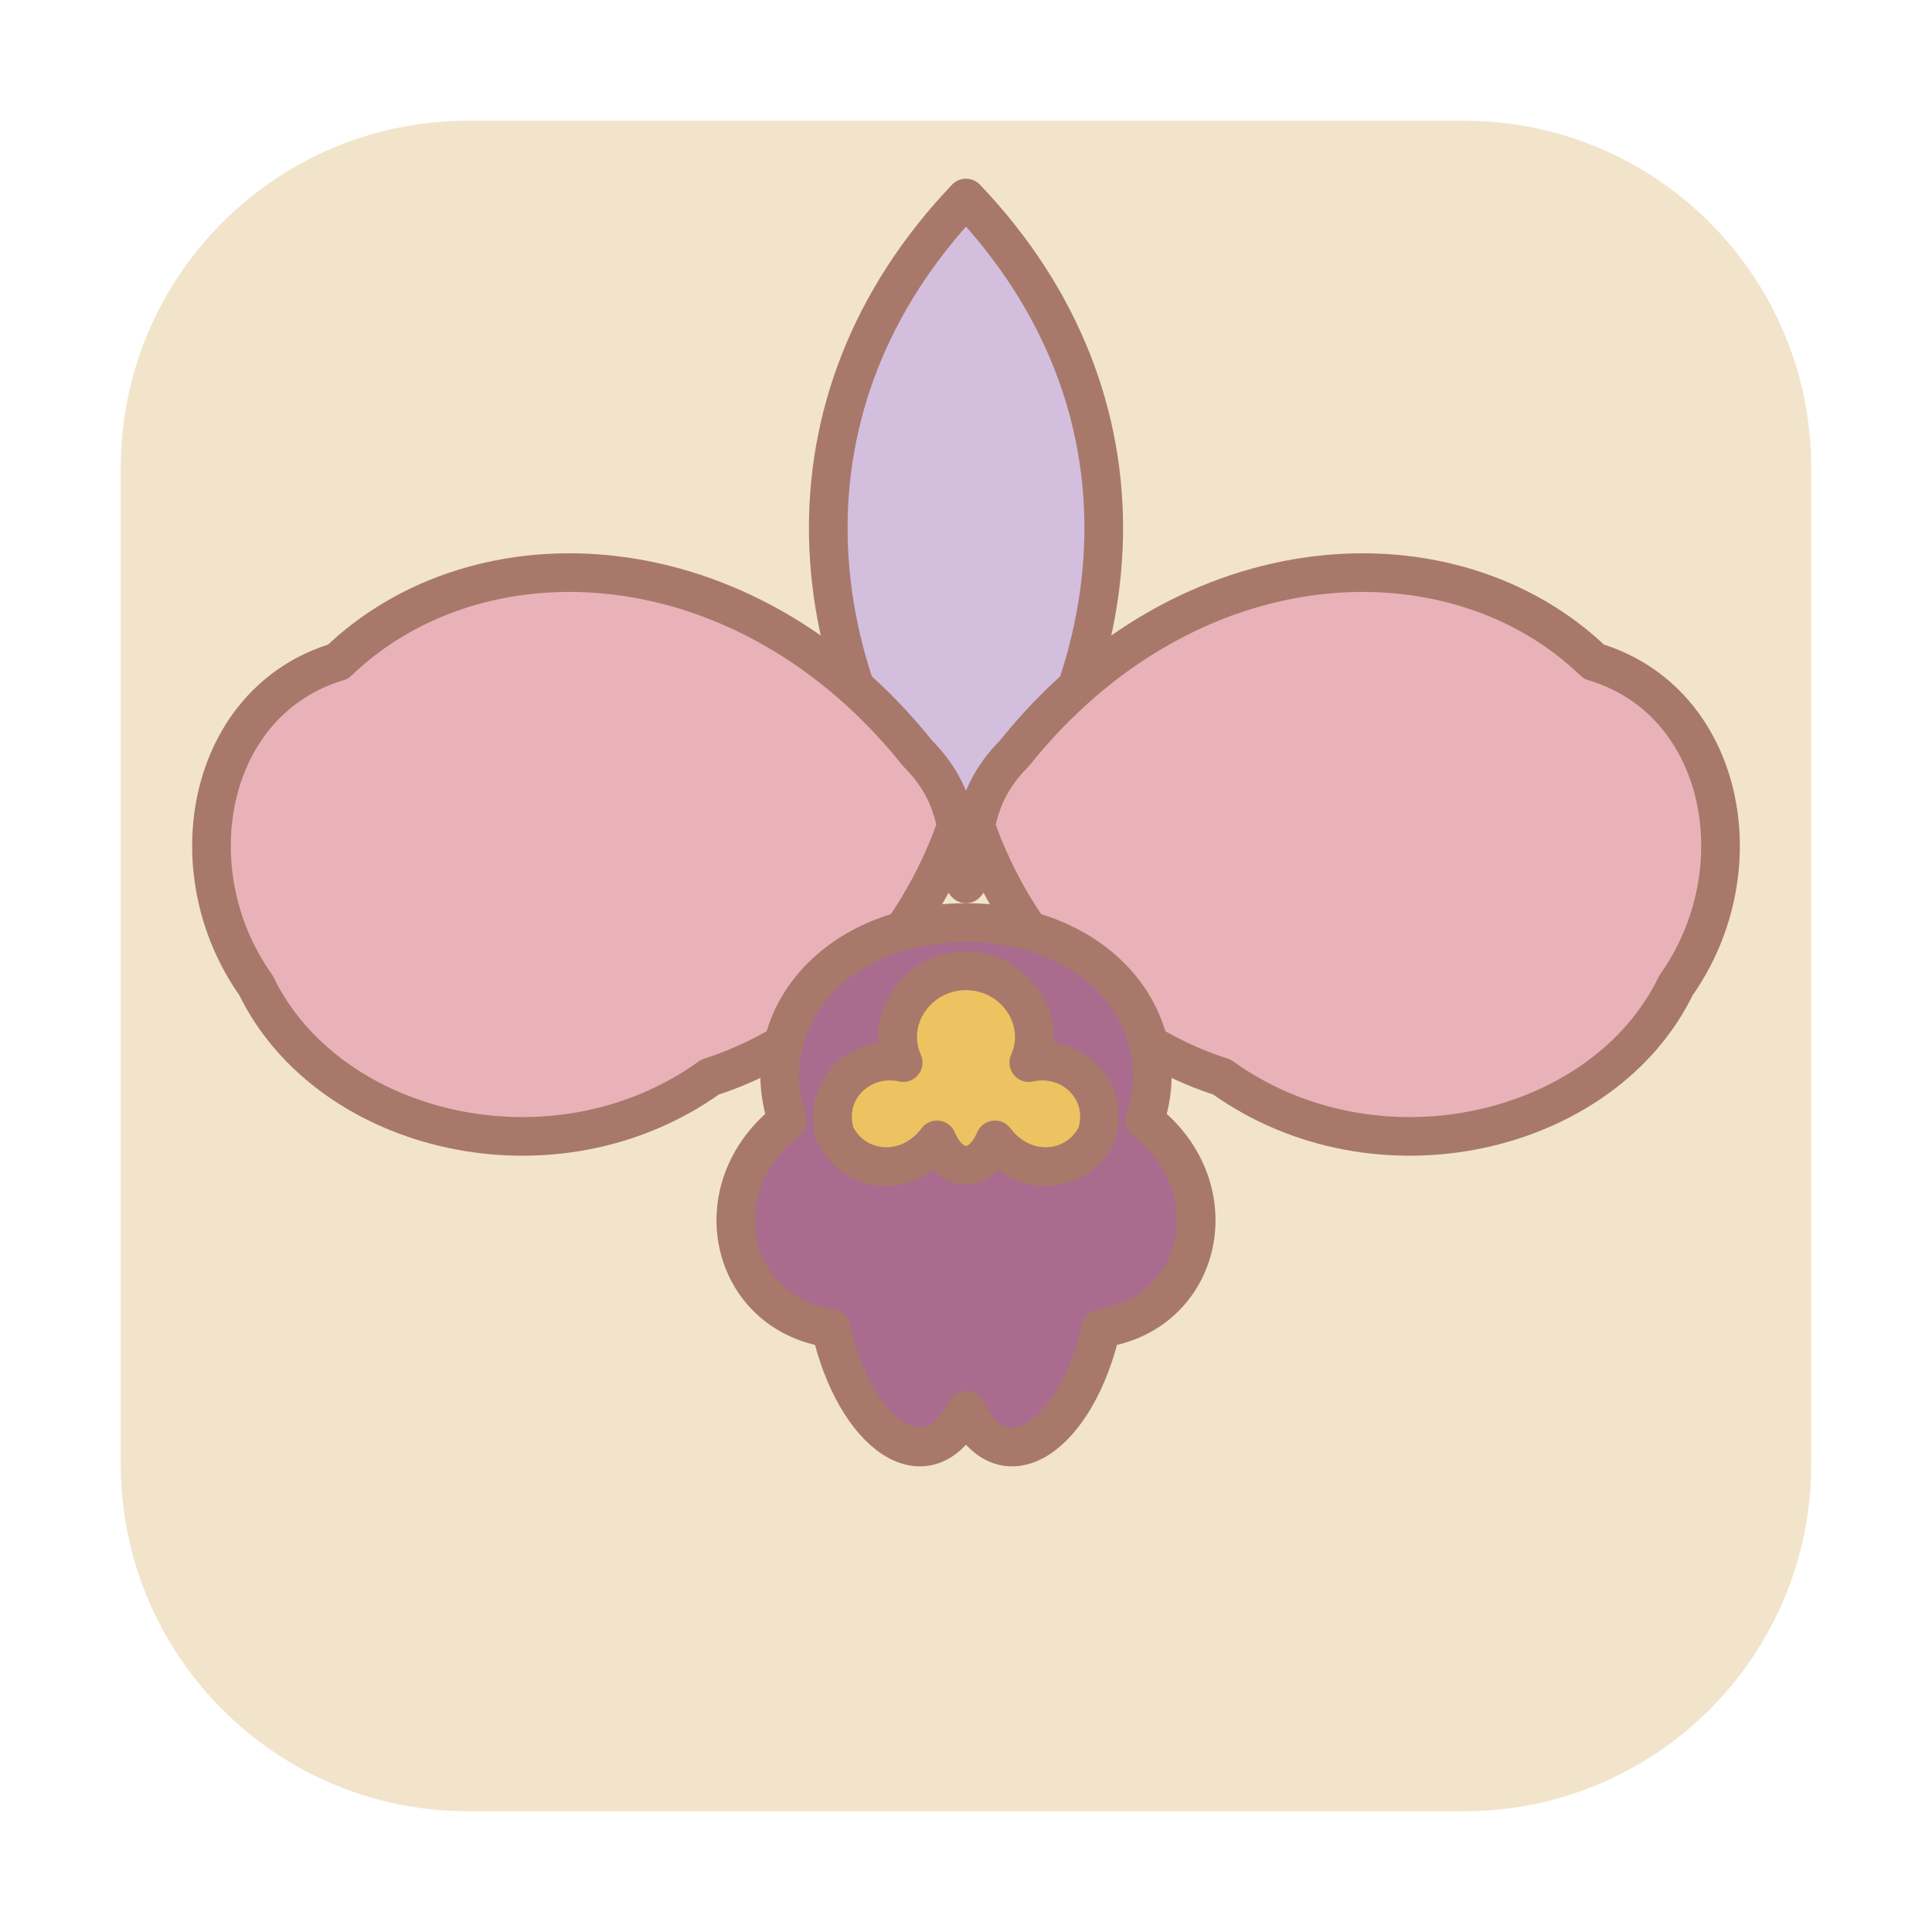
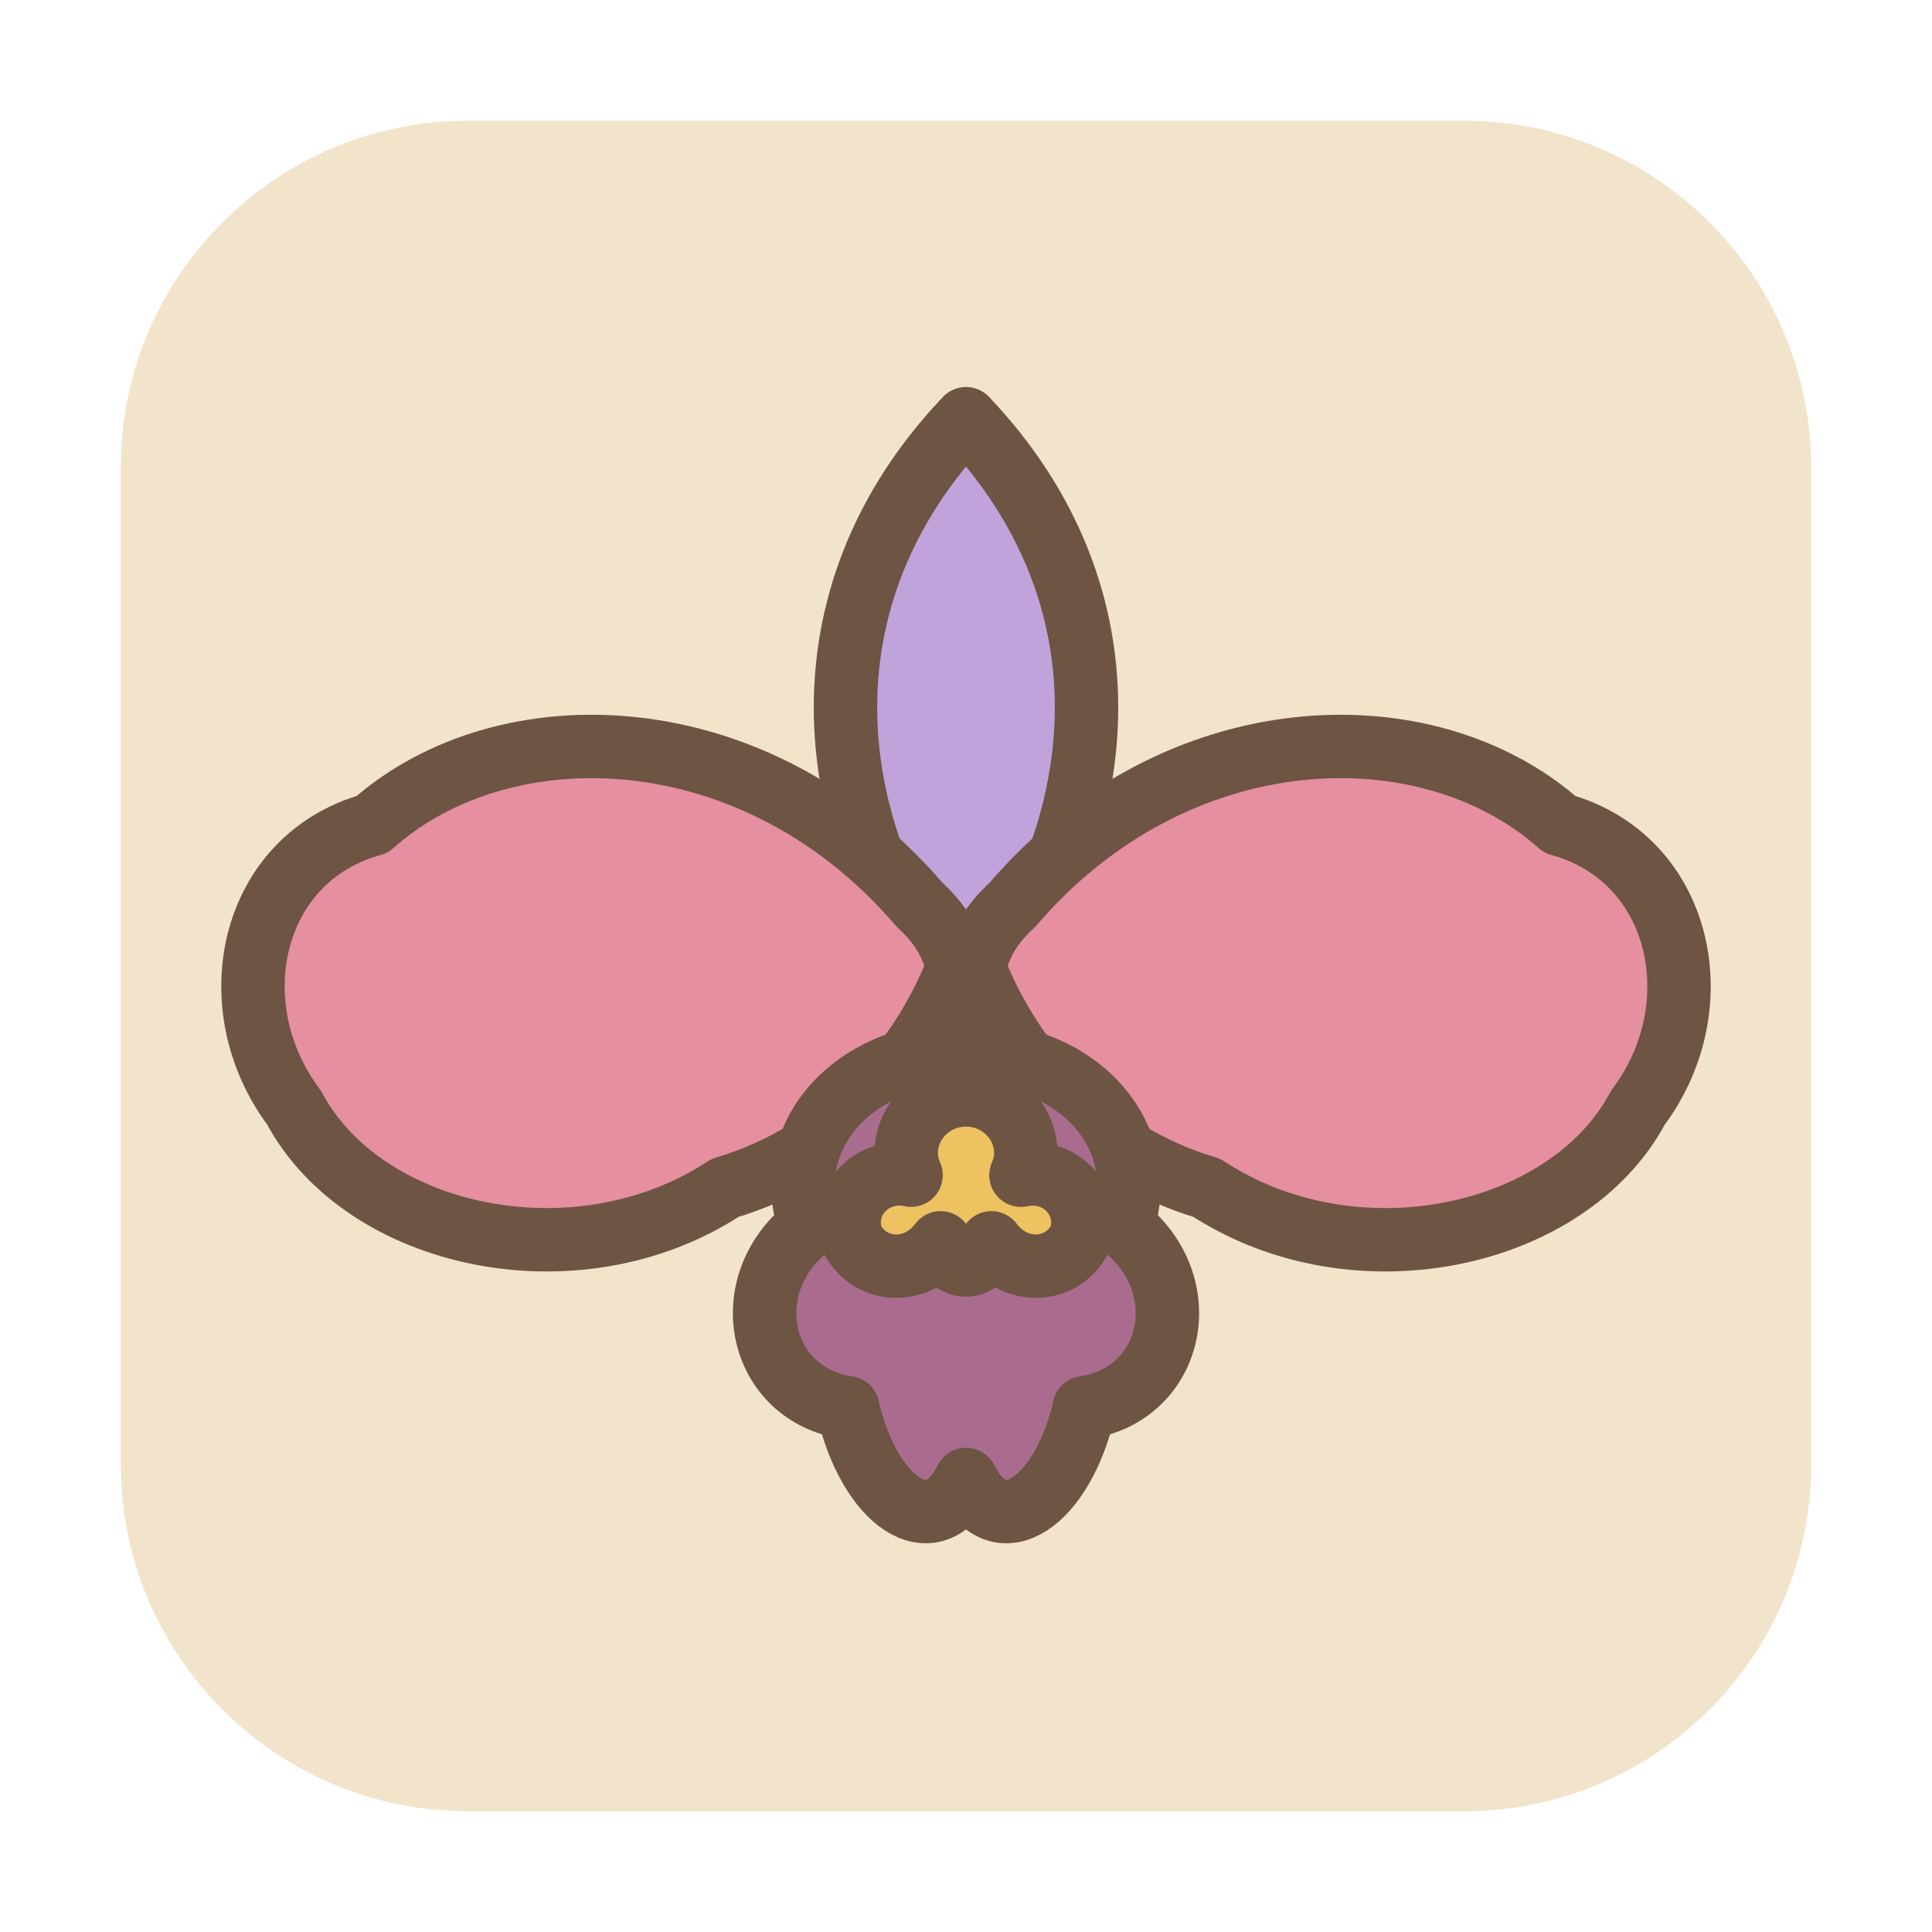
<svg xmlns="http://www.w3.org/2000/svg" width="1024" height="1024" role="img" aria-label="Orchid" viewBox="0 0 1024 1024">
  <rect id="icon-tile" x="64" y="64" width="896" height="896" rx="184" fill="#F1E4CA" />
-   <g transform="translate(512 512) scale(1.28) translate(-512 -512)" stroke="#A8796A" stroke-width="16" stroke-linejoin="round" stroke-linecap="round">
-     <path id="petal-top" fill="#D3BEDD" d="M512 194C432 278 440 390 512 478C584 390 592 278 512 194Z" />
-     <path id="petal-left" fill="#E9B2B8" d="M492 424C420 334 310 330 252 386C198 402 184 472 218 520C248 582 342 604 406 558C456 542 492 500 508 454C506 444 502 434 492 424Z" />
-     <path id="petal-right" fill="#E9B2B8" d="M532 424C604 334 714 330 772 386C826 402 840 472 806 520C776 582 682 604 618 558C568 542 532 500 516 454C518 444 522 434 532 424Z" />
+   <g transform="translate(512 512) scale(1.12) translate(-512 -512) translate(0 59)" stroke="#6D5443" stroke-width="30" stroke-linejoin="round" stroke-linecap="round">
+     <path id="petal-top" fill="#BFA3DA" d="M512 194C432 278 440 390 512 478C584 390 592 278 512 194Z" />
+     <path id="petal-left" fill="#E58FA0" d="M490 424C413 334 294 330 231 386C173 402 158 472 194 520C227 582 328 604 398 558C452 542 490 500 508 454C506 444 501 434 490 424Z" />
+     <path id="petal-right" fill="#E58FA0" d="M534 424C611 334 730 330 793 386C851 402 866 472 830 520C797 582 696 604 626 558C572 542 534 500 516 454C518 444 523 434 534 424Z" />
    <path id="orchid-core" fill="#A96C8E" d="M512 494C458 494 424 534 438 576C402 604 414 656 456 662C466 706 496 728 512 696C528 728 558 706 568 662C610 656 622 604 586 576C600 534 566 494 512 494Z" />
    <path id="orchid-throat" fill="#EDC261" d="M512 514C492 514 478 534 486 552C468 548 452 564 458 582C466 598 488 600 500 584C506 598 518 598 524 584C536 600 558 598 566 582C572 564 556 548 538 552C546 534 532 514 512 514Z" />
  </g>
</svg>
